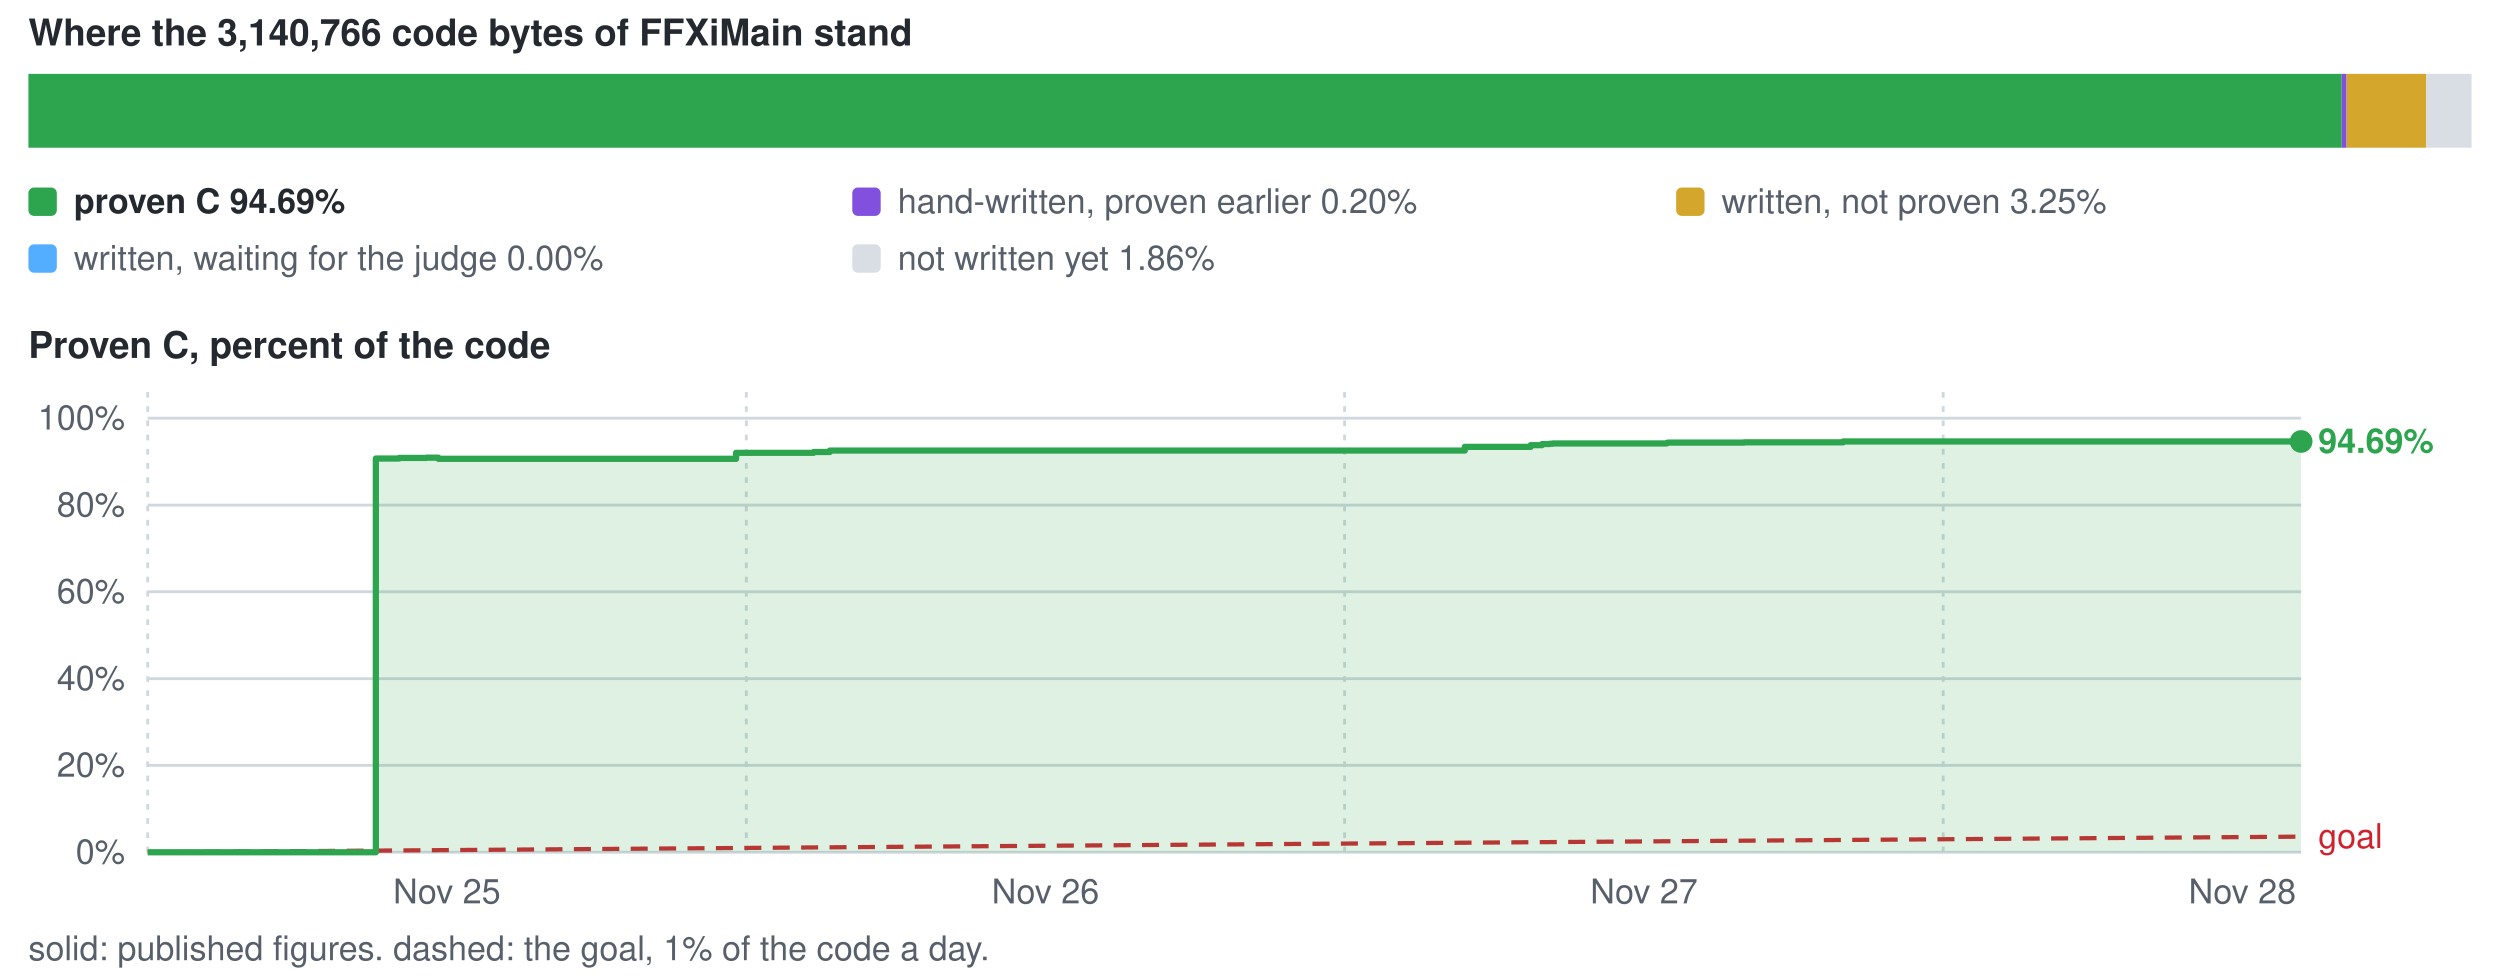
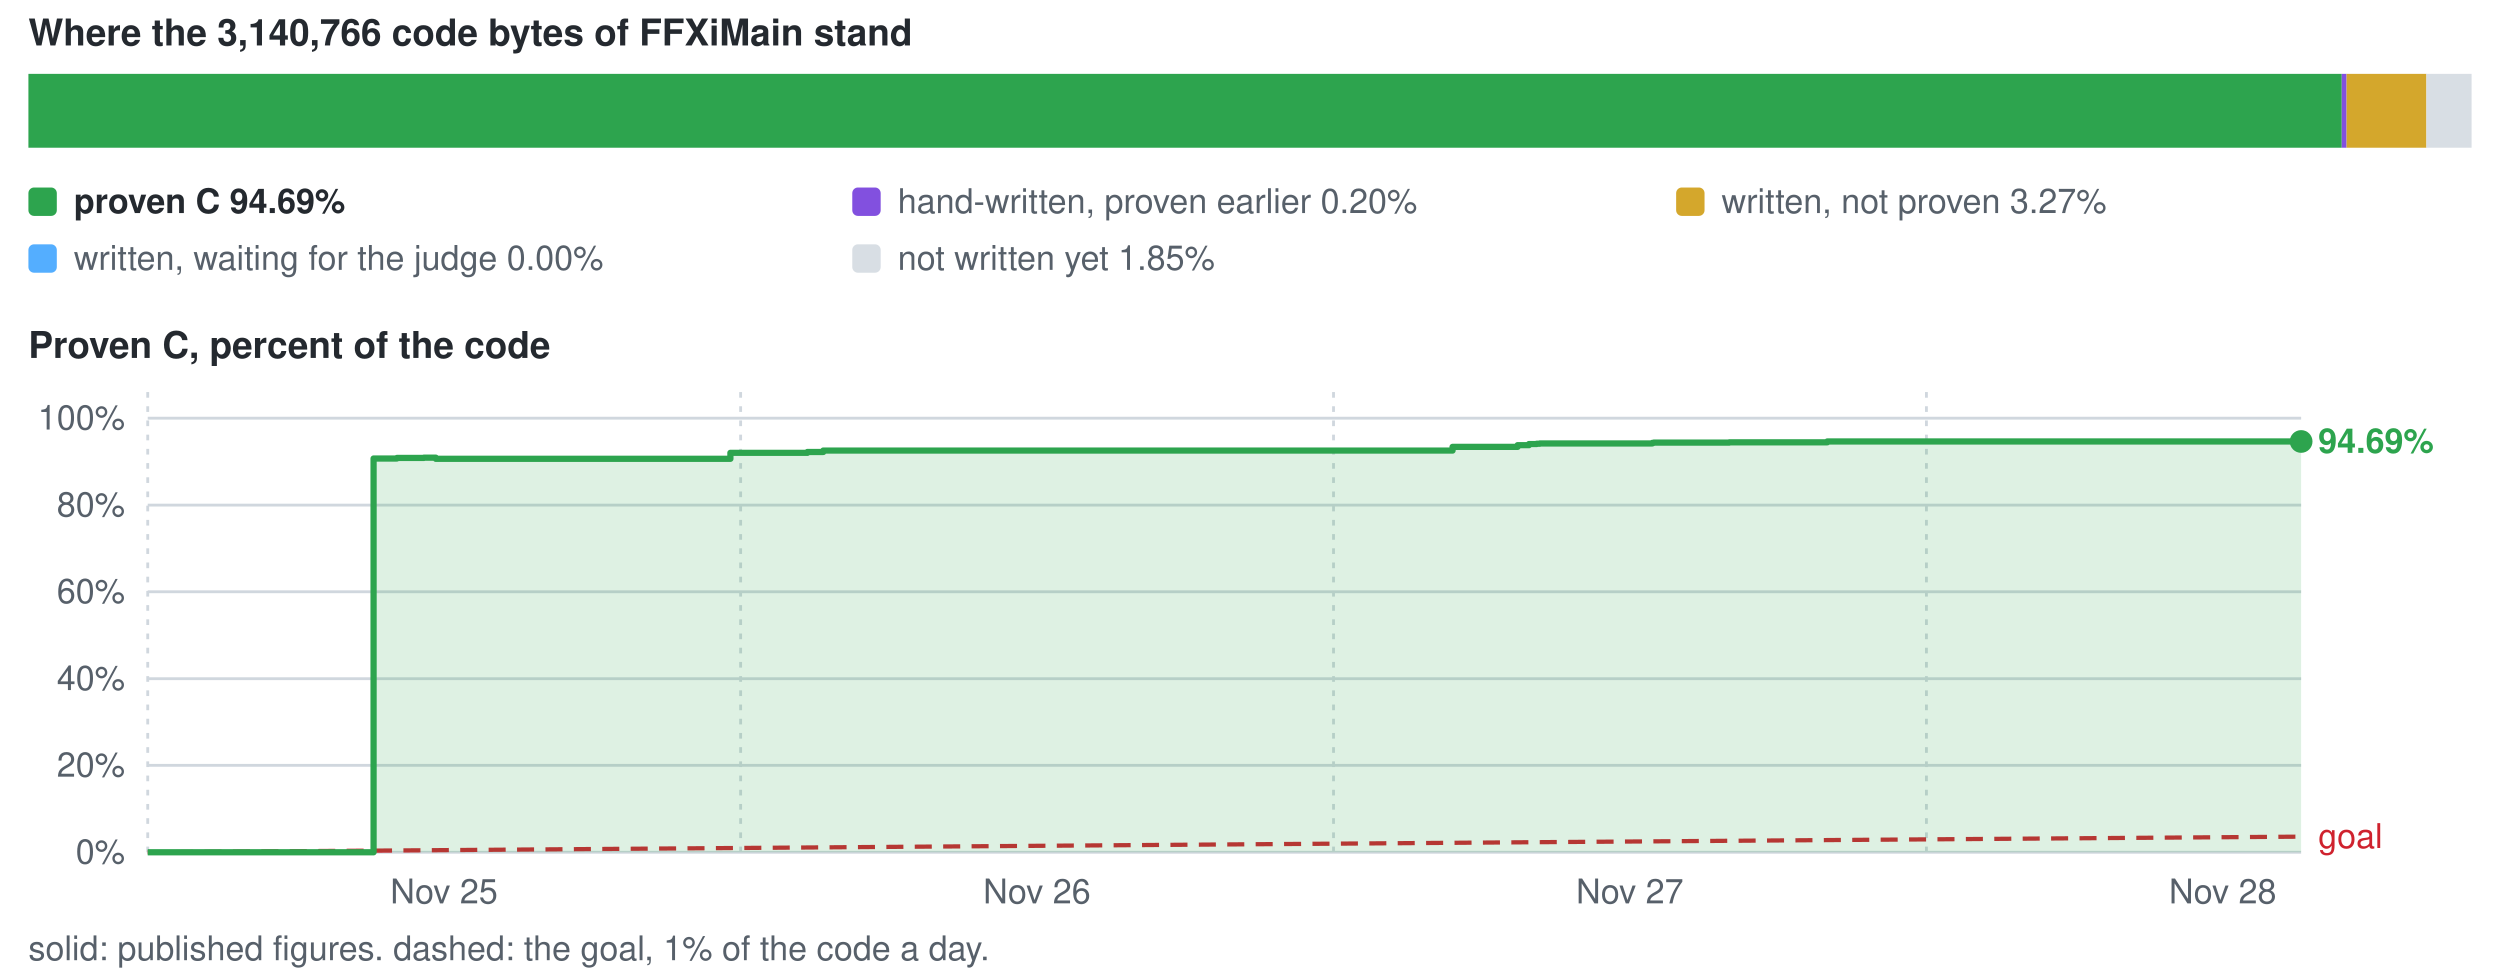
<svg xmlns="http://www.w3.org/2000/svg" viewBox="0 0 880 344" width="880" height="344" role="img" aria-label="conversion progress">
  <style>text{font-family:-apple-system,BlinkMacSystemFont,'Segoe UI',Helvetica,Arial,sans-serif;font-size:12px;fill:#57606a}.s{fill:#24292f;font-weight:600}.b{font-size:13px}</style>
  <text x="10" y="16" class="s b">Where the 3,140,766 code bytes of FFXiMain stand</text>
  <rect x="10.0" y="26" width="814.3" height="26" fill="#2da44e" />
  <rect x="824.3" y="26" width="1.7" height="26" fill="#8250df" />
-   <rect x="826.0" y="26" width="28.0" height="26" fill="#d4a72c" />
-   <rect x="854.0" y="26" width="16.0" height="26" fill="#d8dee4" />
+   <rect x="826.0" y="26" width="28.1" height="26" fill="#d4a72c" />
+   <rect x="854.1" y="26" width="15.9" height="26" fill="#d8dee4" />
  <rect x="10" y="66" width="10" height="10" rx="2" fill="#2da44e" />
  <text x="26" y="75" class="s">proven C 94.69%</text>
  <rect x="300" y="66" width="10" height="10" rx="2" fill="#8250df" />
  <text x="316" y="75">hand-written, proven earlier 0.20%</text>
  <rect x="590" y="66" width="10" height="10" rx="2" fill="#d4a72c" />
-   <text x="606" y="75">written, not proven 3.25%</text>
+   <text x="606" y="75">written, not proven 3.27%</text>
  <rect x="10" y="86" width="10" height="10" rx="2" fill="#54aeff" />
  <text x="26" y="95">written, waiting for the judge 0.00%</text>
  <rect x="300" y="86" width="10" height="10" rx="2" fill="#d8dee4" />
-   <text x="316" y="95">not written yet 1.86%</text>
+   <text x="316" y="95">not written yet 1.85%</text>
  <text x="10" y="126" class="s b">Proven C, percent of the code</text>
  <line x1="52" y1="300.0" x2="810" y2="300.0" stroke="#d0d7de" stroke-width="1" />
  <text x="44" y="304.0" text-anchor="end">0%</text>
  <line x1="52" y1="269.4" x2="810" y2="269.4" stroke="#d0d7de" stroke-width="1" />
  <text x="44" y="273.4" text-anchor="end">20%</text>
  <line x1="52" y1="238.9" x2="810" y2="238.9" stroke="#d0d7de" stroke-width="1" />
  <text x="44" y="242.9" text-anchor="end">40%</text>
  <line x1="52" y1="208.3" x2="810" y2="208.3" stroke="#d0d7de" stroke-width="1" />
  <text x="44" y="212.3" text-anchor="end">60%</text>
  <line x1="52" y1="177.8" x2="810" y2="177.8" stroke="#d0d7de" stroke-width="1" />
  <text x="44" y="181.8" text-anchor="end">80%</text>
  <line x1="52" y1="147.2" x2="810" y2="147.2" stroke="#d0d7de" stroke-width="1" />
  <text x="44" y="151.2" text-anchor="end">100%</text>
  <line x1="52.0" y1="138" x2="52.0" y2="300" stroke="#d0d7de" stroke-width="1" stroke-dasharray="2 3" />
-   <text x="157.3" y="318" text-anchor="middle">Nov 25</text>
-   <line x1="262.7" y1="138" x2="262.7" y2="300" stroke="#d0d7de" stroke-width="1" stroke-dasharray="2 3" />
-   <text x="368.0" y="318" text-anchor="middle">Nov 26</text>
-   <line x1="473.3" y1="138" x2="473.3" y2="300" stroke="#d0d7de" stroke-width="1" stroke-dasharray="2 3" />
-   <text x="578.7" y="318" text-anchor="middle">Nov 27</text>
-   <line x1="684.0" y1="138" x2="684.0" y2="300" stroke="#d0d7de" stroke-width="1" stroke-dasharray="2 3" />
-   <text x="789.3" y="318" text-anchor="middle">Nov 28</text>
+   <text x="156.3" y="318" text-anchor="middle">Nov 25</text>
+   <line x1="260.7" y1="138" x2="260.7" y2="300" stroke="#d0d7de" stroke-width="1" stroke-dasharray="2 3" />
+   <text x="365.0" y="318" text-anchor="middle">Nov 26</text>
+   <line x1="469.4" y1="138" x2="469.4" y2="300" stroke="#d0d7de" stroke-width="1" stroke-dasharray="2 3" />
+   <text x="573.7" y="318" text-anchor="middle">Nov 27</text>
+   <line x1="678.1" y1="138" x2="678.1" y2="300" stroke="#d0d7de" stroke-width="1" stroke-dasharray="2 3" />
+   <text x="782.4" y="318" text-anchor="middle">Nov 28</text>
  <line x1="52.0" y1="300.0" x2="810.0" y2="294.5" stroke="#cf222e" stroke-width="1.5" stroke-dasharray="6 4" />
  <text x="816.0" y="298.5" style="fill:#cf222e">goal</text>
-   <path d="M52.0 300.0 H132.3 V161.4 H140.5 V161.2 H144.1 V161.2 H145.8 V161.2 H150.1 V161.1 H152.6 V161.1 H154.3 V161.5 H259.1 V159.4 H286.4 V159.1 H292.1 V158.6 H293.8 V158.6 H295.2 V158.6 H297.6 V158.6 H305.5 V158.6 H322.1 V158.6 H515.6 V157.3 H538.8 V156.7 H542.8 V156.3 H545.5 V156.2 H546.6 V156.1 H547.3 V156.1 H547.9 V156.1 H548.2 V156.1 H550.2 V156.1 H550.7 V156.1 H586.7 V155.9 H587.1 V155.8 H587.2 V155.8 H588.2 V155.8 H588.3 V155.8 H593.4 V155.8 H613.9 V155.7 H615.0 V155.7 H635.6 V155.7 H637.9 V155.7 H648.8 V155.4 H790.0 V155.4 H810.0 V155.4 V300.0 H52.0 Z" fill="#2da44e" fill-opacity="0.16" />
-   <path d="M52.0 300.0 H132.3 V161.4 H140.5 V161.2 H144.1 V161.2 H145.8 V161.2 H150.1 V161.1 H152.6 V161.1 H154.3 V161.5 H259.1 V159.4 H286.4 V159.1 H292.1 V158.6 H293.8 V158.6 H295.2 V158.6 H297.6 V158.6 H305.5 V158.6 H322.1 V158.6 H515.6 V157.3 H538.8 V156.7 H542.8 V156.3 H545.5 V156.2 H546.6 V156.1 H547.3 V156.1 H547.9 V156.1 H548.2 V156.1 H550.2 V156.1 H550.7 V156.1 H586.7 V155.9 H587.1 V155.8 H587.2 V155.8 H588.2 V155.8 H588.3 V155.8 H593.4 V155.8 H613.9 V155.7 H615.0 V155.7 H635.6 V155.7 H637.9 V155.7 H648.8 V155.4 H790.0 V155.4 H810.0 V155.4" fill="none" stroke="#2da44e" stroke-width="2.2" stroke-linejoin="round" />
+   <path d="M52.0 300.0 H131.5 V161.4 H139.7 V161.2 H143.2 V161.2 H144.9 V161.2 H149.2 V161.1 H151.6 V161.1 H153.4 V161.5 H257.1 V159.4 H284.2 V159.1 H289.8 V158.6 H291.5 V158.6 H292.9 V158.6 H295.3 V158.6 H303.1 V158.6 H319.6 V158.6 H511.3 V157.3 H534.2 V156.7 H538.2 V156.3 H540.9 V156.2 H542.0 V156.1 H542.7 V156.1 H543.2 V156.1 H543.6 V156.1 H545.6 V156.1 H546.1 V156.1 H581.6 V155.9 H582.1 V155.8 H582.2 V155.8 H583.1 V155.8 H583.2 V155.8 H588.3 V155.8 H608.7 V155.7 H609.8 V155.7 H630.1 V155.7 H632.4 V155.7 H643.2 V155.4 H783.1 V155.4 H802.9 V155.4 H810.0 V155.4 V300.0 H52.0 Z" fill="#2da44e" fill-opacity="0.16" />
+   <path d="M52.0 300.0 H131.5 V161.4 H139.7 V161.2 H143.2 V161.2 H144.9 V161.2 H149.2 V161.1 H151.6 V161.1 H153.4 V161.5 H257.1 V159.4 H284.2 V159.1 H289.8 V158.6 H291.5 V158.6 H292.9 V158.6 H295.3 V158.6 H303.1 V158.6 H319.6 V158.6 H511.3 V157.3 H534.2 V156.7 H538.2 V156.3 H540.9 V156.2 H542.0 V156.1 H542.7 V156.1 H543.2 V156.1 H543.6 V156.1 H545.6 V156.1 H546.1 V156.1 H581.6 V155.9 H582.1 V155.8 H582.2 V155.8 H583.1 V155.8 H583.2 V155.8 H588.3 V155.8 H608.7 V155.7 H609.8 V155.7 H630.1 V155.7 H632.4 V155.7 H643.2 V155.4 H783.1 V155.4 H802.9 V155.4 H810.0 V155.4" fill="none" stroke="#2da44e" stroke-width="2.2" stroke-linejoin="round" />
  <circle cx="810.0" cy="155.4" r="4" fill="#2da44e" />
  <text x="816.0" y="159.4" class="s" style="fill:#2da44e">94.69%</text>
  <text x="10" y="338">solid: published figures. dashed: the goal, 1% of the code a day.</text>
</svg>
